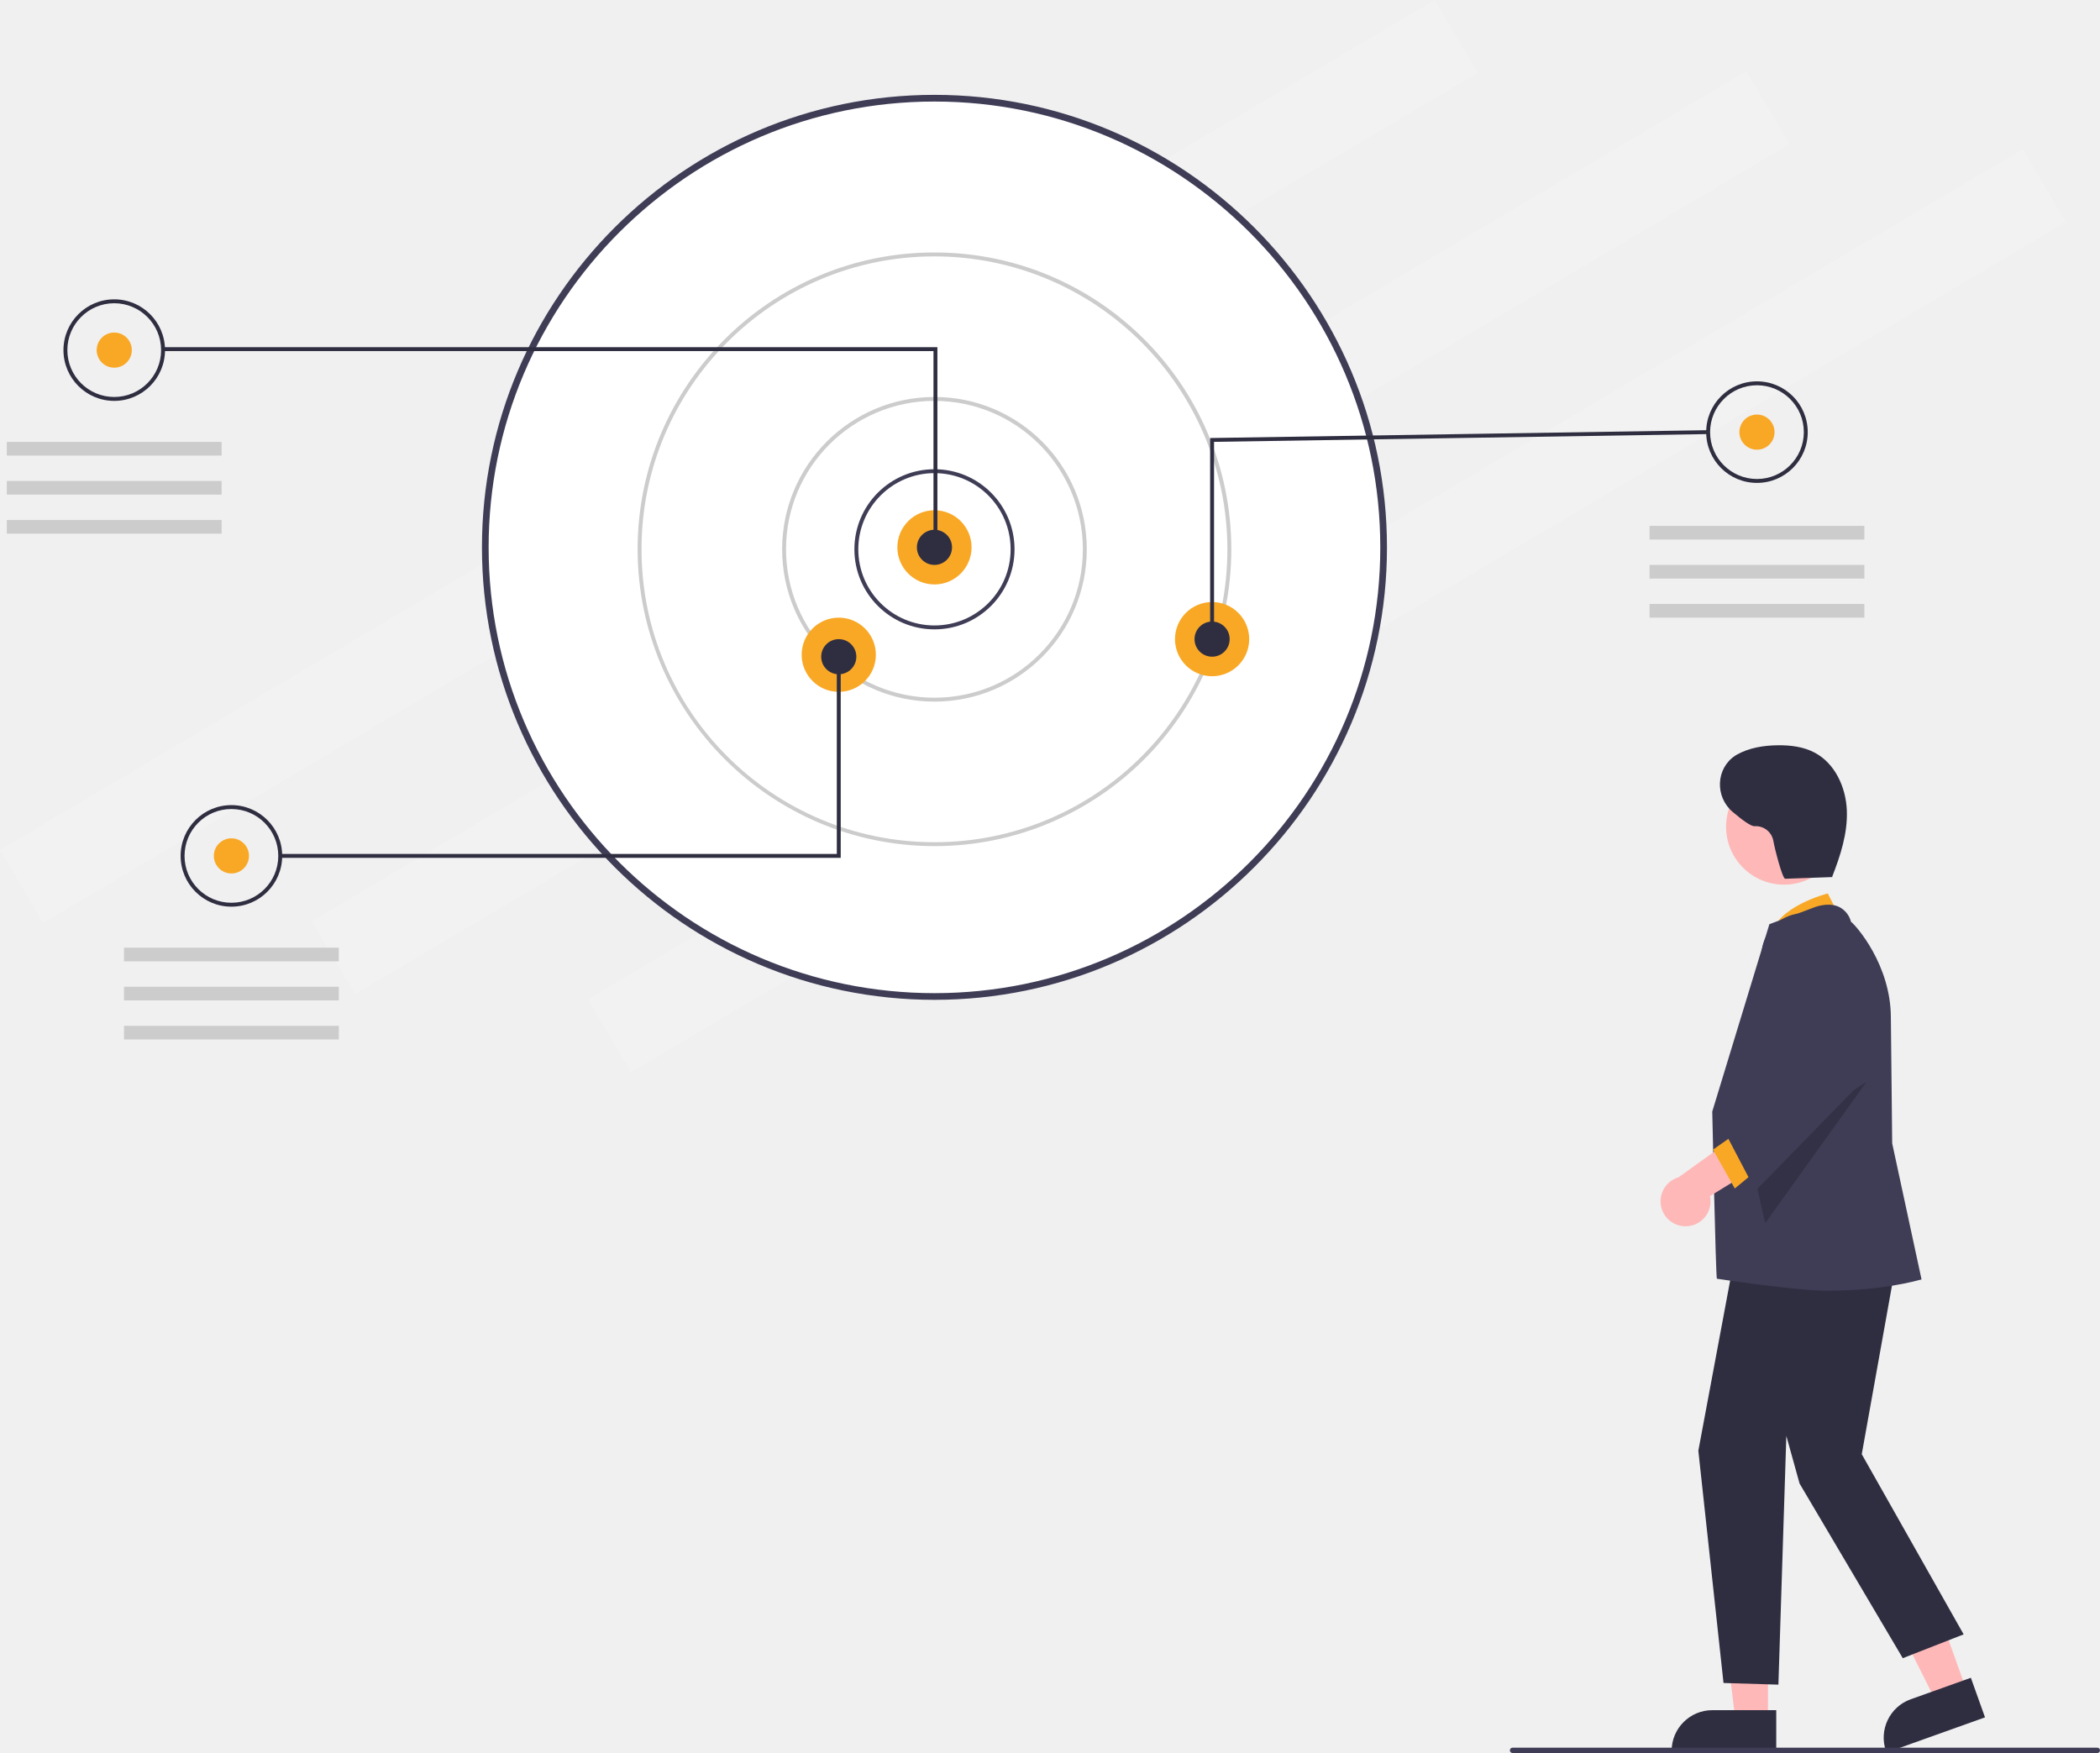
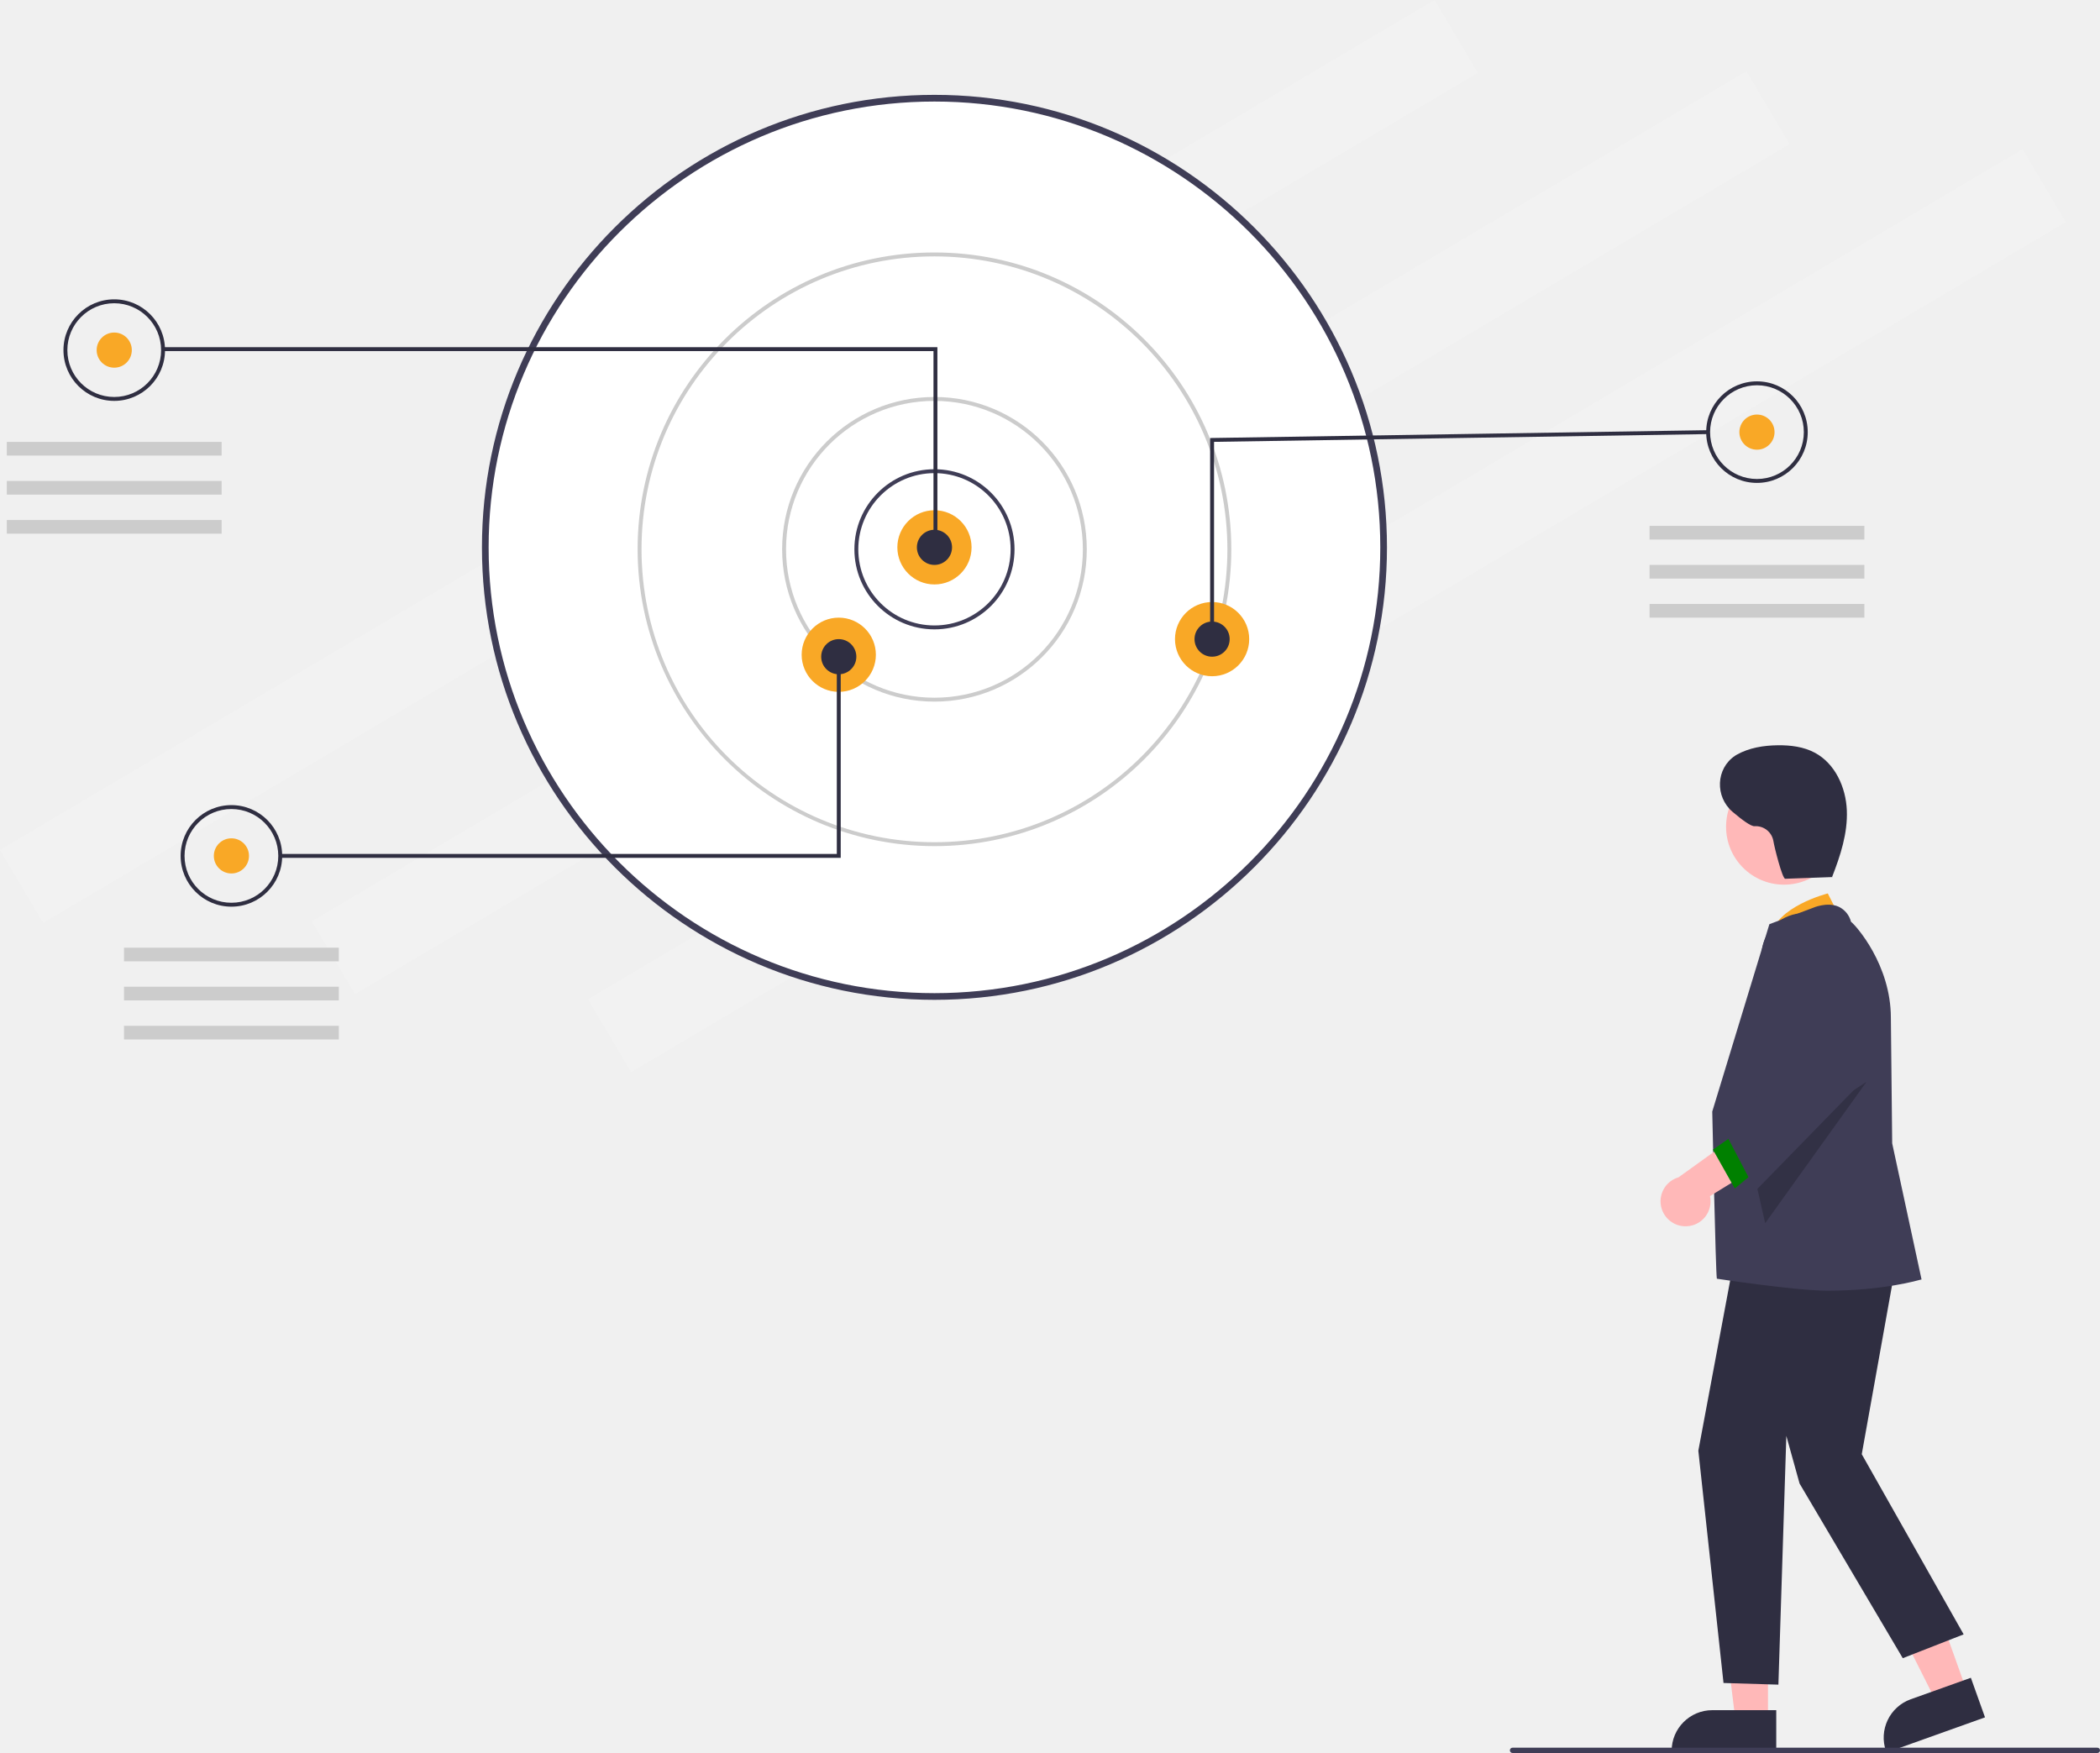
<svg xmlns="http://www.w3.org/2000/svg" data-name="Layer 1" width="793.563" height="662.464" viewBox="0 0 793.563 662.464">
  <rect x="167.355" y="277.158" width="630.166" height="31.983" transform="translate(-285.266 168.1218) rotate(-30.64932)" fill="#f2f2f2" />
  <rect x="285.186" y="304.091" width="630.166" height="31.983" transform="translate(-282.5352 231.9526) rotate(-30.64932)" fill="#f2f2f2" />
  <rect x="389.551" y="333.549" width="630.166" height="31.983" transform="translate(-282.9729 289.2711) rotate(-30.64932)" fill="#f2f2f2" />
  <circle cx="353.12" cy="206.844" r="169.736" fill="#fff" />
  <path d="M385.341,325.612c0-94.289,76.709-170.998,170.998-170.998s170.998,76.71,170.998,170.998S650.628,496.61,556.339,496.61,385.341,419.9,385.341,325.612Zm2.525,0c0,92.896,75.577,168.473,168.473,168.473s168.473-75.577,168.473-168.473S649.235,157.139,556.339,157.139,387.866,232.716,387.866,325.612Z" transform="translate(-203.2186 -118.7682)" fill="#3f3d56" />
  <path d="M526.082,326.35v0A30.257,30.257,0,1,1,556.339,356.607,30.257,30.257,0,0,1,526.082,326.35Zm30.257-28.781a28.814,28.814,0,0,0-28.781,28.781v0a28.781,28.781,0,1,0,28.781-28.781Z" transform="translate(-203.2186 -118.7682)" fill="#3f3d56" style="isolation:isolate" />
  <path d="M498.776,326.35v0a57.563,57.563,0,1,1,57.563,57.563A57.563,57.563,0,0,1,498.776,326.35Zm57.563-56.087a56.087,56.087,0,1,0,56.087,56.087,56.15,56.15,0,0,0-56.087-56.087Z" transform="translate(-203.2186 -118.7682)" fill="#ccc" style="isolation:isolate" />
  <path d="M444.166,326.35A112.173,112.173,0,1,1,556.339,438.523,112.3,112.3,0,0,1,444.166,326.35ZM556.339,215.653A110.697,110.697,0,1,0,667.036,326.35,110.823,110.823,0,0,0,556.339,215.653Z" transform="translate(-203.2186 -118.7682)" fill="#ccc" style="isolation:isolate" />
  <circle cx="353.12" cy="206.844" r="14.022" fill="#f9a826" style="isolation:isolate" />
  <circle cx="316.959" cy="247.433" r="14.022" fill="#f9a826" style="isolation:isolate" />
  <circle cx="458.035" cy="241.529" r="14.022" fill="#f9a826" style="isolation:isolate" />
  <circle cx="353.12" cy="206.844" r="6.642" fill="#2f2e41" />
  <circle cx="458.035" cy="241.529" r="6.642" fill="#2f2e41" />
  <circle cx="316.959" cy="248.171" r="6.642" fill="#2f2e41" />
  <circle cx="43.168" cy="132.308" r="6.642" fill="#f9a826" />
  <polygon points="352.751 132.677 61.248 132.677 61.248 131.201 354.228 131.201 354.228 207.212 352.751 207.212 352.751 132.677" fill="#2f2e41" />
  <path d="M227.199,251.076a19.188,19.188,0,1,1,19.188,19.188A19.188,19.188,0,0,1,227.199,251.076Zm19.188-17.712a17.712,17.712,0,1,0,17.712,17.712,17.732,17.732,0,0,0-17.712-17.712Z" transform="translate(-203.2186 -118.7682)" fill="#2f2e41" />
  <circle cx="87.447" cy="323.445" r="6.642" fill="#f9a826" />
  <path d="M271.478,442.213h0a19.188,19.188,0,1,1,19.188,19.188A19.188,19.188,0,0,1,271.478,442.213Zm19.188-17.712a17.712,17.712,0,1,0,17.712,17.712,17.732,17.732,0,0,0-17.712-17.712Z" transform="translate(-203.2186 -118.7682)" fill="#2f2e41" />
  <circle cx="663.932" cy="163.303" r="6.642" fill="#f9a826" />
  <path d="M847.963,282.071a19.188,19.188,0,1,1,19.188,19.188A19.188,19.188,0,0,1,847.963,282.071Zm19.188-17.712a17.732,17.732,0,0,0-17.712,17.712v0a17.712,17.712,0,1,0,17.712-17.712Z" transform="translate(-203.2186 -118.7682)" fill="#2f2e41" />
  <polygon points="457.297 165.528 645.471 162.565 645.494 164.04 458.773 166.981 458.773 241.529 457.297 241.529 457.297 165.528" fill="#2f2e41" />
  <polygon points="105.897 322.707 316.221 322.707 316.221 248.171 317.697 248.171 317.697 324.182 105.897 324.182 105.897 322.707" fill="#2f2e41" />
  <rect x="2.579" y="166.993" width="81.178" height="5.166" fill="#ccc" />
  <rect x="2.579" y="181.752" width="81.178" height="5.166" fill="#ccc" />
  <rect x="2.579" y="196.512" width="81.178" height="5.166" fill="#ccc" />
  <rect x="46.858" y="358.13" width="81.178" height="5.166" fill="#ccc" />
  <rect x="46.858" y="372.889" width="81.178" height="5.166" fill="#ccc" />
  <rect x="46.858" y="387.649" width="81.178" height="5.166" fill="#ccc" />
  <rect x="623.343" y="198.726" width="81.178" height="5.166" fill="#ccc" />
  <rect x="623.343" y="213.485" width="81.178" height="5.166" fill="#ccc" />
  <rect x="623.343" y="228.245" width="81.178" height="5.166" fill="#ccc" />
  <polygon points="743.166 638.861 731.622 642.987 710.214 600.421 727.253 594.332 743.166 638.861" fill="#ffb8b8" />
  <path d="M916.104,781.071l-.168-.471a15.405,15.405,0,0,1,9.311-19.667l22.736-8.125,5.347,14.96Z" transform="translate(-203.2186 -118.7682)" fill="#2f2e41" />
  <polygon points="668.095 650.28 655.835 650.279 650.003 602.991 668.097 602.992 668.095 650.28" fill="#ffb8b8" />
  <path d="M874.44,780.932l-39.531-.001v-.5a15.386,15.386,0,0,1,15.387-15.386h.001l24.144.001Z" transform="translate(-203.2186 -118.7682)" fill="#2f2e41" />
  <path d="M899.254,466.938l-5.332-10.535s-19.863,4.976-21.668,16.488Z" transform="translate(-203.2186 -118.7682)" fill="#f9a826" />
  <polygon points="718.035 468.635 703.535 549.548 742.035 617.635 719.035 626.635 680.035 560.635 675.035 542.635 672.035 636.635 651.292 636.005 641.781 548.232 657.035 466.635 718.035 468.635" fill="#2f2e41" />
  <path d="M852,602c-.45-2.004-1.741-63.173-1.741-63.173s21.325-70.009,21.521-70.584l.076-.225,16.191-6.07c.227-.104,5.621-2.507,10.036-.504a8.651,8.651,0,0,1,4.601,5.654c1.836,1.368,15.07,16.192,15.07,36.3l.5,47.449,11.095,51.44-.49.104c-.303.064-13.827,4.139-35.128,4.139C881.894,606.531,852,602,852,602Z" transform="translate(-203.2186 -118.7682)" fill="#3f3d56" />
  <circle cx="674.143" cy="312.435" r="21.883" fill="#ffb8b8" />
  <polygon points="705.318 408.841 667.035 462.257 661.381 437.312 705.318 408.841" opacity="0.2" />
  <path d="M840.59,582.177a9.391,9.391,0,0,0,8.799-11.398l28.446-17.449L862.128,545.981l-24.605,17.697a9.442,9.442,0,0,0,3.067,18.499Z" transform="translate(-203.2186 -118.7682)" fill="#ffb8b8" />
-   <polygon points="657.035 427.635 647.292 434.462 655.555 449.135 667.035 439.635 657.035 427.635" fill="#f9a826" />
+   <polygon points="657.035 427.635 647.292 434.462 655.555 449.135 667.035 439.635 657.035 427.635" fill="green" />
  <path d="M855.153,546.834l22.917-26.563-8.78-36.639a16.031,16.031,0,0,1,29.705-11.336l.199.371,8.091,54.408-40.654,41.671Z" transform="translate(-203.2186 -118.7682)" fill="#3f3d56" />
  <path d="M896.001,450.202l-18.163.652c-1.107.04-4.112-11.909-4.505-14.387a6.765,6.765,0,0,0-7.057-5.473c-1.36.128-4.788-2.412-8.326-5.419-6.717-5.71-6.367-16.435,1.011-21.26q.302-.198.594-.361c4.655-2.605,10.1-3.48,15.433-3.547,4.835-.06,9.807.548,14.067,2.837,7.637,4.103,11.701,13.069,12.058,21.73s-2.42,17.131-5.571,25.207" transform="translate(-203.2186 -118.7682)" fill="#2f2e41" />
  <path d="M995.781,781.232h-221a1,1,0,0,1,0-2h221a1,1,0,0,1,0,2Z" transform="translate(-203.2186 -118.7682)" fill="#3f3d56" />
</svg>
